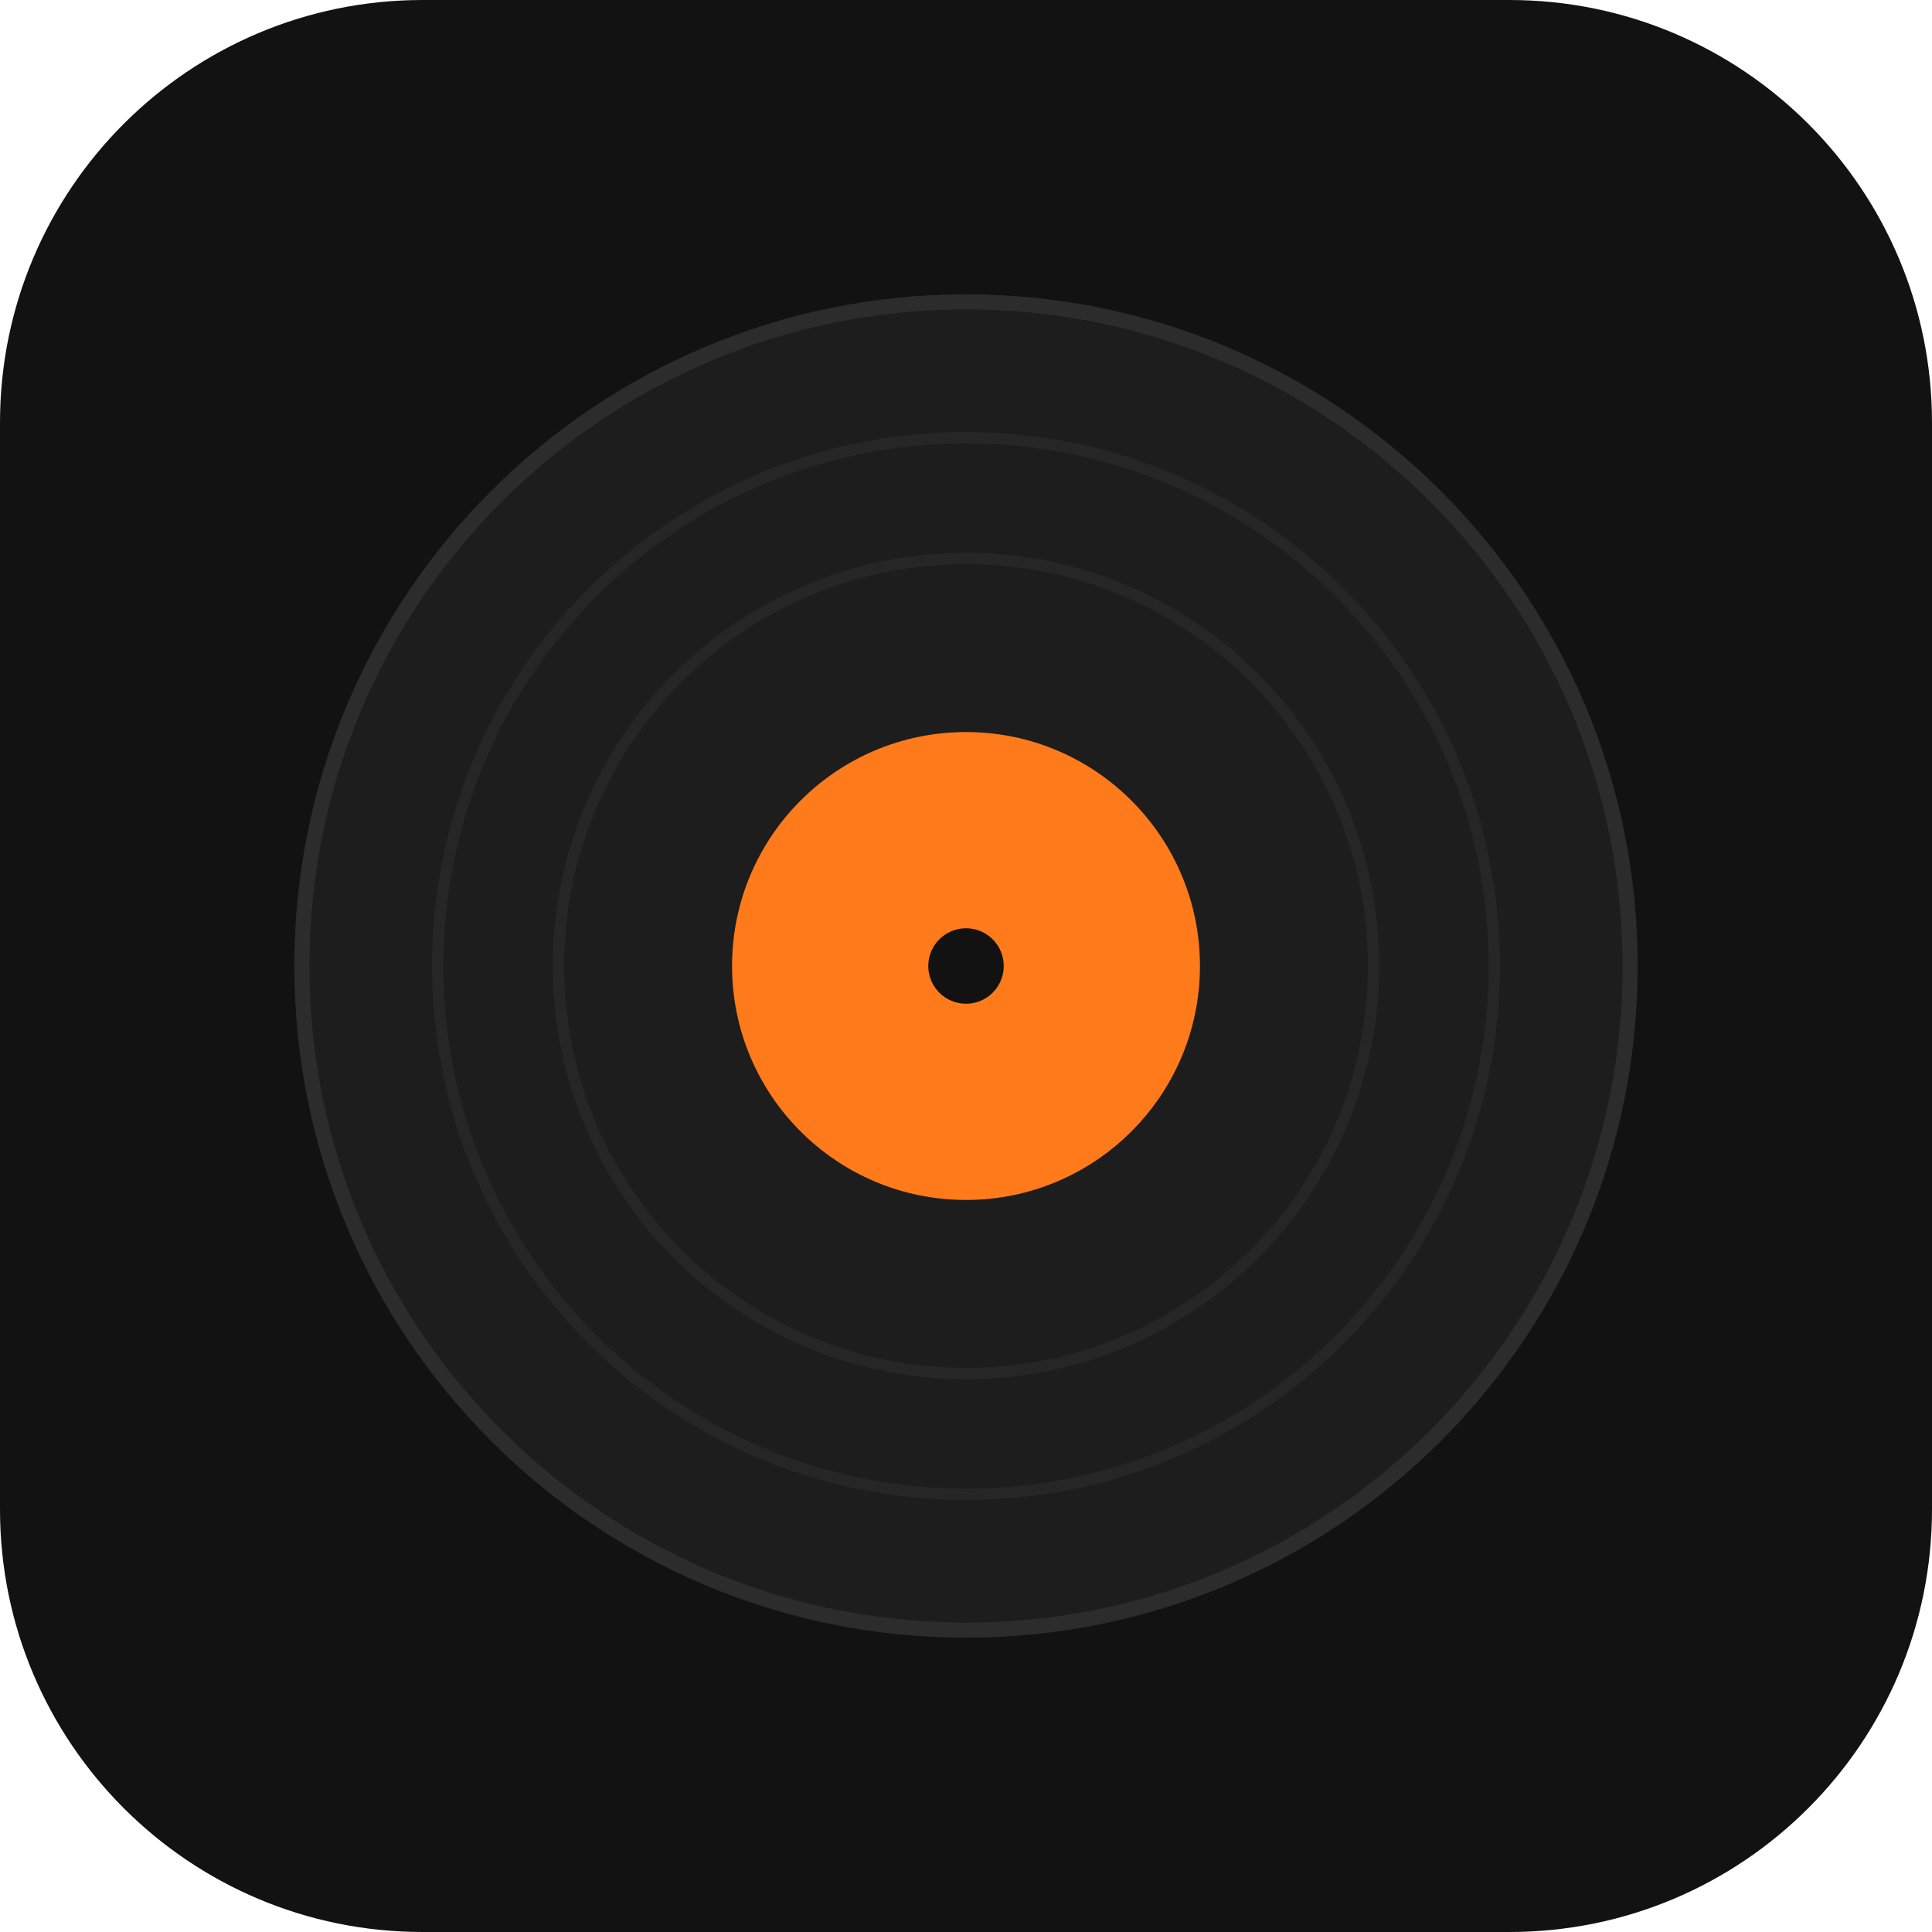
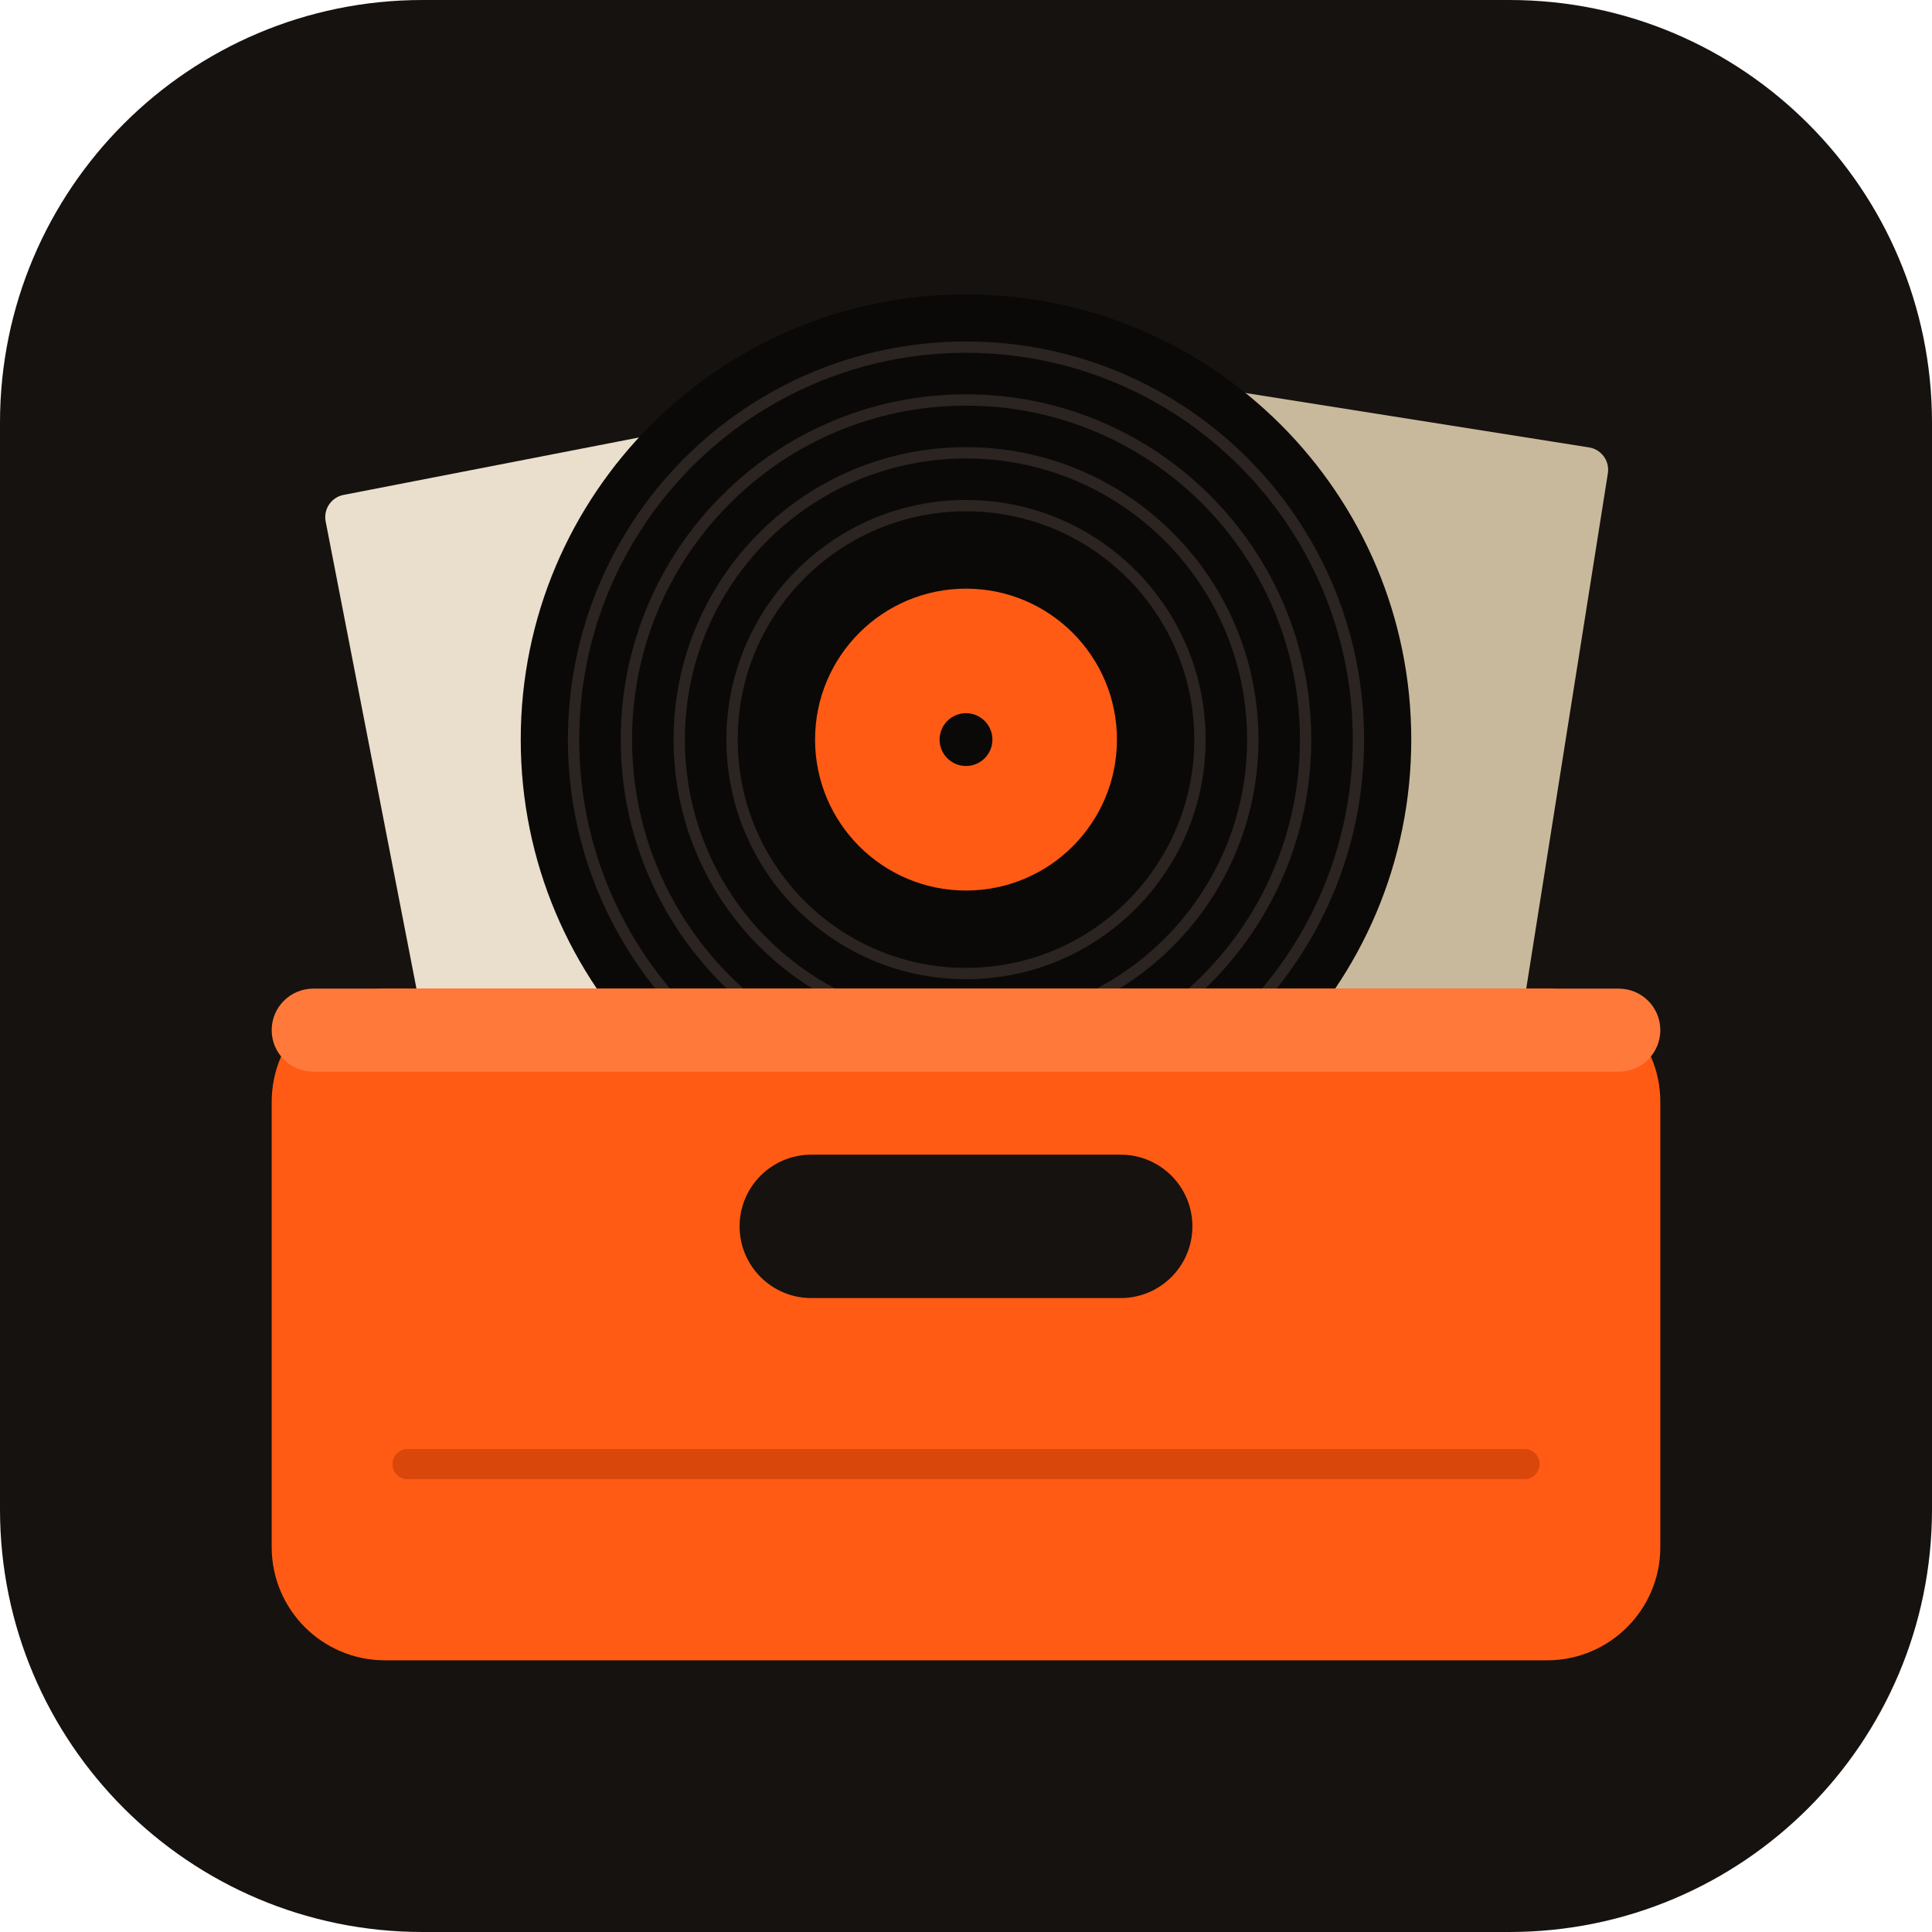
<svg xmlns="http://www.w3.org/2000/svg" viewBox="0 0 512 512">
-   <rect width="512" height="512" rx="112" fill="#121212" />
-   <circle cx="256" cy="256" r="176" fill="#1d1d1d" stroke="#2c2c2c" stroke-width="4" />
-   <circle cx="256" cy="256" r="140" fill="none" stroke="#262626" stroke-width="3" />
-   <circle cx="256" cy="256" r="108" fill="none" stroke="#262626" stroke-width="3" />
-   <circle cx="256" cy="256" r="62" fill="#ff7a1a" />
-   <circle cx="256" cy="256" r="10" fill="#121212" />
+   <rect width="512" height="512" rx="112" fill="#16120f" />
+   <g transform="translate(256 259) scale(1) translate(-256 -259)">
+     <g transform="rotate(-11 200 220)">
+       <rect x="104" y="112" width="196" height="196" rx="6" fill="#e9dfcc" />
+     </g>
+     <g transform="rotate(9 320 220)">
+       <rect x="214" y="104" width="196" height="196" rx="6" fill="#c9b99c" />
+     </g>
+     <circle cx="256" cy="196" r="118" fill="#0b0908" />
+     <g fill="none" stroke="#2b2420" stroke-width="3">
+       <circle cx="256" cy="196" r="104" />
+       <circle cx="256" cy="196" r="90" />
+       <circle cx="256" cy="196" r="76" />
+       <circle cx="256" cy="196" r="62" />
+     </g>
+     <circle cx="256" cy="196" r="40" fill="#ff5b14" />
+     <circle cx="256" cy="196" r="7" fill="#0b0908" />
+     <rect x="72" y="262" width="368" height="178" rx="30" fill="#ff5b14" />
+     <rect x="72" y="262" width="368" height="22" rx="11" fill="#ff7a3a" />
+     <rect x="196" y="306" width="120" height="38" rx="19" fill="#16120f" />
+     <rect x="104" y="384" width="304" height="8" rx="4" fill="#d9470b" />
+   </g>
</svg>
